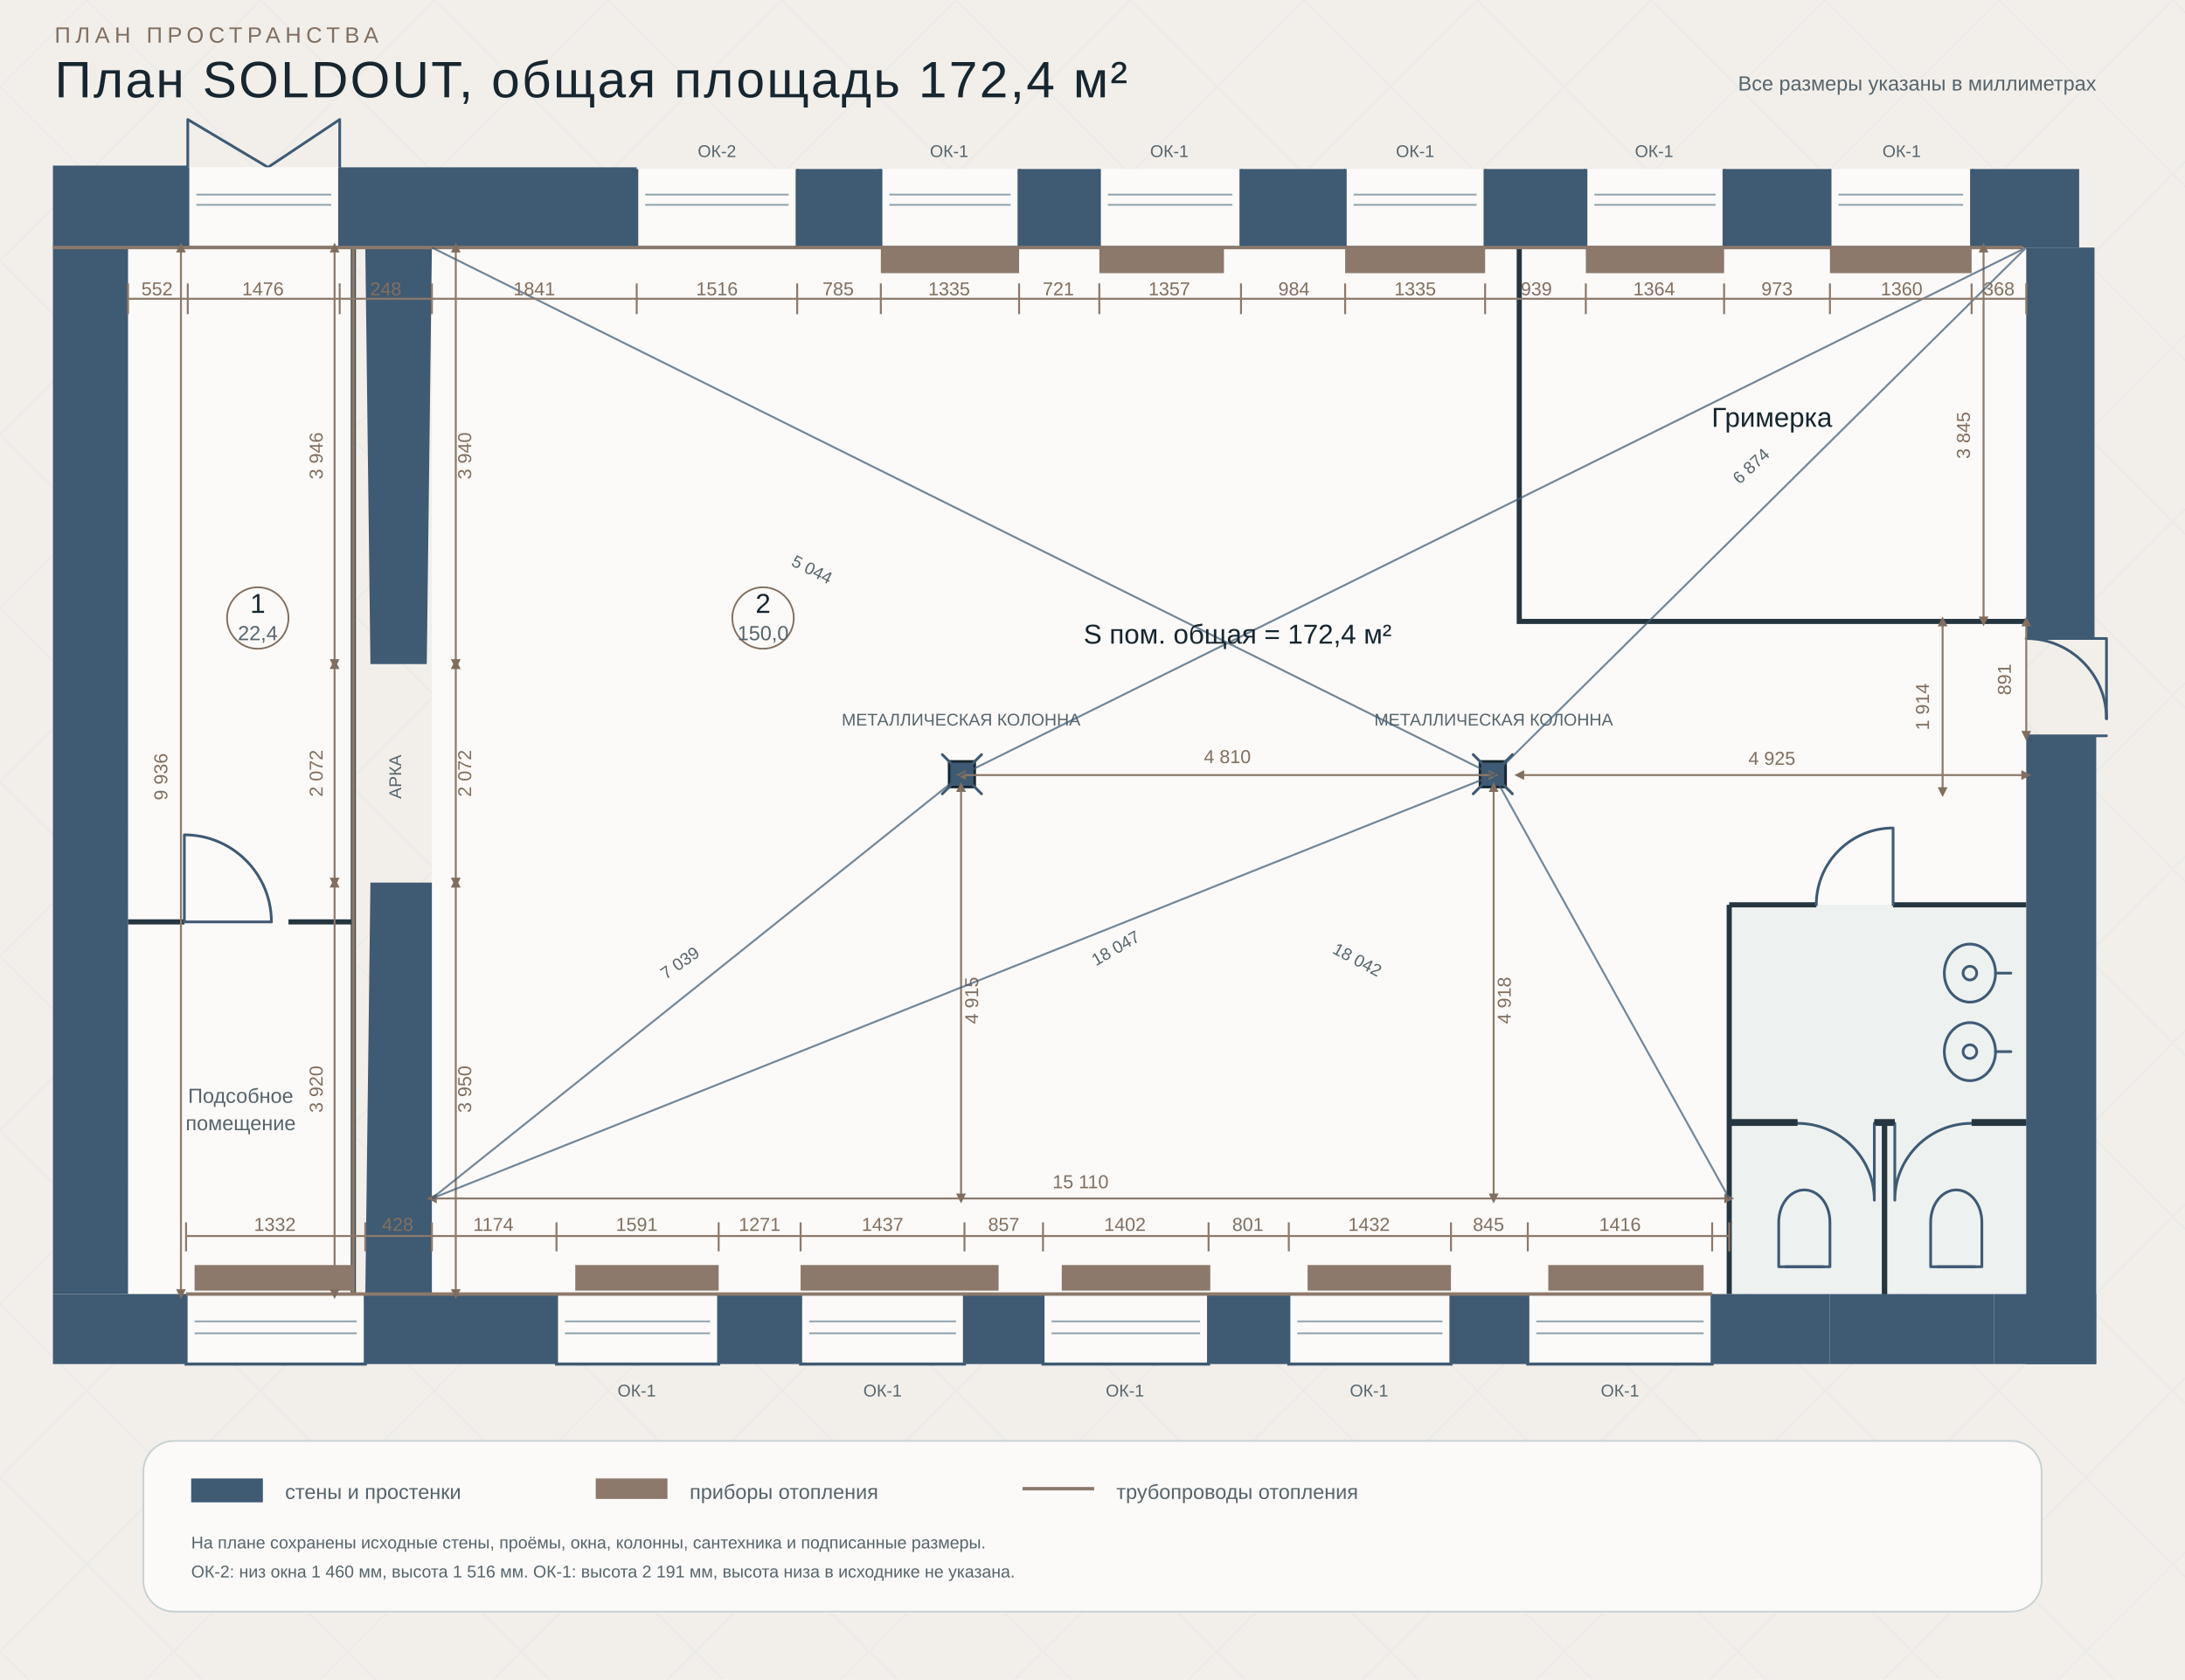
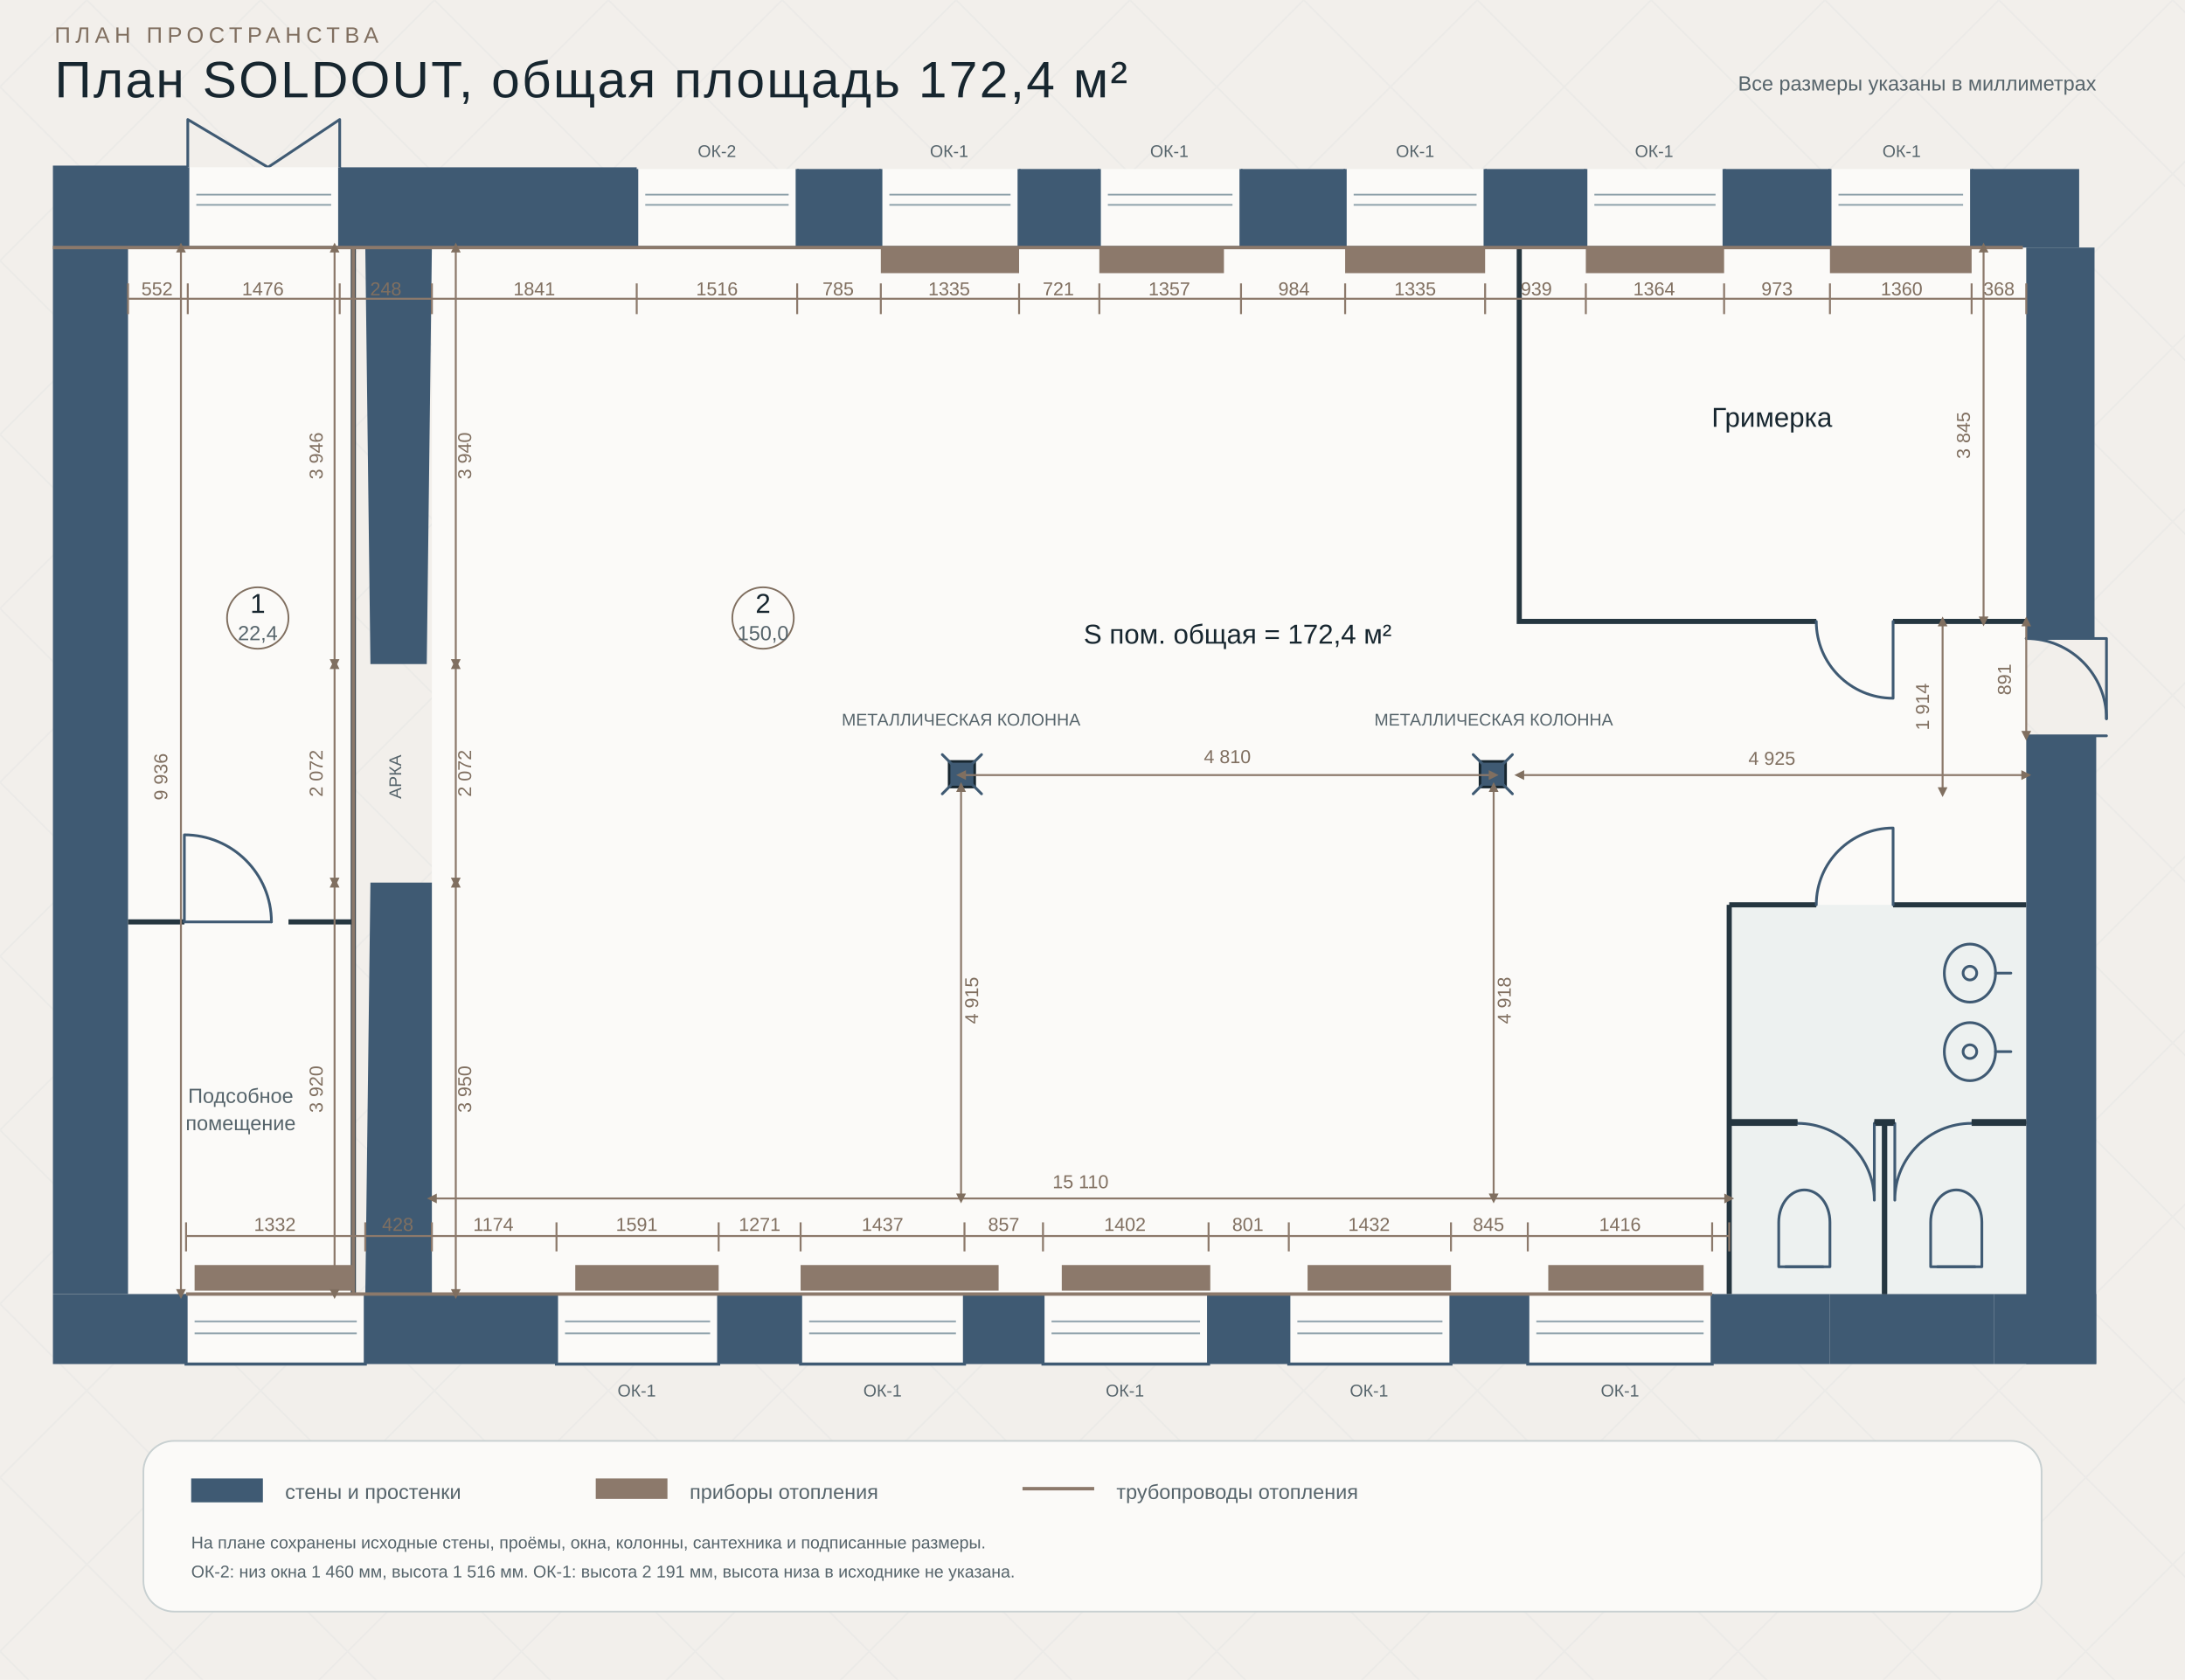
<svg xmlns="http://www.w3.org/2000/svg" viewBox="0 0 1280 984" role="img" aria-labelledby="title desc">
  <defs>
    <style>
      .bg{fill:#f2efeb}.paper{fill:#fbfaf8}.wall{fill:#3f5a73}.part{fill:none;stroke:#253640;stroke-width:3}
      .thin{fill:none;stroke:#3f5a73;stroke-width:1.6;stroke-linecap:round;stroke-linejoin:round}
      .window{fill:#fbfaf8;stroke:#3f5a73;stroke-width:1.8}.glass{stroke:#8da0aa;stroke-width:1}
      .heat{fill:#8c796b}.heatline{fill:none;stroke:#8c796b;stroke-width:2}.sewer{fill:none;stroke:#253640;stroke-width:3}
-       .dimline{fill:none;stroke:#8c796b;stroke-width:1.15}.diag{fill:none;stroke:#3f5a73;stroke-width:1.15;opacity:.72}
+       .dimline{fill:none;stroke:#8c796b;stroke-width:1.15}
      .hatch{fill:#e8edec}.wet{fill:#edf1f0}.column{fill:#3f5a73;stroke:#17262f;stroke-width:1.5}
      .head{font:500 30px Jost,Arial,sans-serif;letter-spacing:.04em;fill:#17262f}
      .kicker{font:500 13px Jost,Arial,sans-serif;letter-spacing:.22em;fill:#806f60}
      .label{font:500 16px Jost,Arial,sans-serif;fill:#17262f}.small{font:400 12px Jost,Arial,sans-serif;fill:#56646b}
      .dim{font:500 11px Jost,Arial,sans-serif;fill:#806f60}.tiny{font:500 10px Jost,Arial,sans-serif;fill:#56646b}
    </style>
    <marker id="arr" viewBox="0 0 8 8" refX="4" refY="4" markerWidth="5" markerHeight="5" orient="auto-start-reverse">
      <path d="M0 0L8 4L0 8z" fill="#806f60" />
    </marker>
    <pattern id="brand" width="72" height="72" patternUnits="userSpaceOnUse" patternTransform="rotate(45)">
      <path d="M0 36H72M36 0V72" stroke="#3f5a73" stroke-width="1" opacity=".035" />
    </pattern>
  </defs>
  <rect class="bg" width="1280" height="984" />
  <rect width="1280" height="984" fill="url(#brand)" />
  <text class="kicker" x="32" y="25">ПЛАН ПРОСТРАНСТВА</text>
  <text class="head" x="32" y="57">План SOLDOUT, общая площадь 172,4 м²</text>
  <text class="small" x="1228" y="53" text-anchor="end">Все размеры указаны в миллиметрах</text>
  <path class="paper" d="M75 145H207V758H75Z" />
  <path class="paper" d="M253 145H1187V758H253Z" />
  <path class="wet" d="M1013 530H1187V758H1013Z" />
  <rect class="wall" x="31" y="97" width="79" height="48" />
  <rect class="wall" x="31" y="145" width="44" height="613" />
  <rect class="wall" x="31" y="758" width="78" height="41" />
  <rect class="wall" x="199" y="98" width="174" height="47" />
  <rect class="wall" x="467" y="99" width="49" height="46" />
  <rect class="wall" x="597" y="99" width="47" height="46" />
  <rect class="wall" x="727" y="99" width="61" height="46" />
  <rect class="wall" x="870" y="99" width="59" height="46" />
  <rect class="wall" x="1010" y="99" width="62" height="46" />
  <rect class="wall" x="1155" y="99" width="63" height="46" />
  <rect class="wall" x="1187" y="145" width="40" height="229" />
  <rect class="wall" x="1187" y="431" width="41" height="368" />
  <rect class="wall" x="109" y="758" width="105" height="41" />
  <rect class="wall" x="214" y="758" width="112" height="41" />
  <rect class="wall" x="421" y="758" width="48" height="41" />
  <rect class="wall" x="565" y="758" width="46" height="41" />
  <rect class="wall" x="708" y="758" width="47" height="41" />
  <rect class="wall" x="850" y="758" width="45" height="41" />
  <rect class="wall" x="1003" y="758" width="69" height="41" />
  <rect class="wall" x="1072" y="758" width="96" height="41" />
  <rect class="wall" x="1168" y="758" width="60" height="41" />
  <path class="wall" d="M214 145H253L250 389H217Z" />
  <path class="wall" d="M217 517H253V758H214Z" />
  <path class="part" d="M207 145V758" />
-   <path class="part" d="M890 145V364H1187" />
+   <path class="part" d="M890 145V364H1064M1109 364H1187" />
+   <path class="thin" d="M1109 364V409M1064 364A45 45 0 0 0 1109 409" />
  <text class="label" x="1038" y="250" text-anchor="middle">Гримерка</text>
  <path class="part" d="M75 540H108M169 540H207" />
  <path class="thin" d="M108 540V489A51 51 0 0 1 159 540" />
  <path class="thin" d="M108 540H159" />
  <path class="thin" d="M110 98V70L157 98M199 98V70L157 98" />
  <path class="thin" d="M1187 374H1234V421M1187 431H1234" />
  <path class="thin" d="M1234 421A47 47 0 0 0 1187 374" />
  <path class="part" d="M1013 530H1064M1109 530H1187M1013 530V758M1104 658V758M1013 658H1053M1098 658H1110M1155 658H1187" />
  <path class="thin" d="M1109 530V485M1064 530A45 45 0 0 1 1109 485" />
  <path class="thin" d="M1098 658V703M1053 658A45 45 0 0 1 1098 703" />
  <path class="thin" d="M1110 658V703M1155 658A45 45 0 0 0 1110 703" />
  <g class="thin">
    <ellipse cx="1154" cy="570" rx="15" ry="17" />
    <circle cx="1154" cy="570" r="4" />
    <path d="M1169 570H1178" />
    <ellipse cx="1154" cy="616" rx="15" ry="17" />
    <circle cx="1154" cy="616" r="4" />
    <path d="M1169 616H1178" />
    <path d="M1042 716c0-11 7-19 15-19s15 8 15 19v26h-30zM1131 716c0-11 7-19 15-19s15 8 15 19v26h-30z" />
    <path d="M1046 742H1068M1135 742H1157" />
  </g>
  <g>
    <path class="window" d="M110 98V145H199V98M373 99V145H467V99M516 99V145H597V99M644 99V145H727V99M788 99V145H870V99M929 99V145H1010V99M1072 99V145H1155V99" />
    <path class="glass" d="M115 114H194M115 120H194M378 114H462M378 120H462M521 114H592M521 120H592M649 114H722M649 120H722M793 114H865M793 120H865M934 114H1005M934 120H1005M1077 114H1150M1077 120H1150" />
  </g>
  <g>
    <path class="window" d="M109 758V799H214V758M326 758V799H421V758M469 758V799H565V758M611 758V799H708V758M755 758V799H850V758M895 758V799H1003V758" />
    <path class="glass" d="M114 774H209M114 781H209M331 774H416M331 781H416M474 774H560M474 781H560M616 774H703M616 781H703M760 774H845M760 781H845M900 774H998M900 781H998" />
  </g>
  <path class="heatline" d="M31 145H1185M207 145V758M109 758H1003" />
  <g class="heat">
    <rect x="516" y="145" width="81" height="15" />
    <rect x="644" y="145" width="73" height="15" />
    <rect x="788" y="145" width="82" height="15" />
    <rect x="929" y="145" width="81" height="15" />
    <rect x="1072" y="145" width="83" height="15" />
    <rect x="114" y="741" width="93" height="15" />
    <rect x="337" y="741" width="84" height="15" />
    <rect x="469" y="741" width="116" height="15" />
    <rect x="622" y="741" width="87" height="15" />
    <rect x="766" y="741" width="84" height="15" />
    <rect x="907" y="741" width="91" height="15" />
  </g>
  <path class="sewer" d="M1013 657H1053M1098 657H1110M1155 657H1187M1104 657V758" />
  <g>
    <rect class="column" x="556" y="446" width="15" height="15" />
    <path class="thin" d="M552 442L575 465M575 442L552 465" />
    <rect class="column" x="867" y="446" width="15" height="15" />
    <path class="thin" d="M863 442L886 465M886 442L863 465" />
    <text class="tiny" x="563" y="425" text-anchor="middle">МЕТАЛЛИЧЕСКАЯ КОЛОННА</text>
    <text class="tiny" x="875" y="425" text-anchor="middle">МЕТАЛЛИЧЕСКАЯ КОЛОННА</text>
  </g>
  <g>
    <path class="dimline" marker-start="url(#arr)" marker-end="url(#arr)" d="M253 702H1013" />
    <text class="dim" x="633" y="696" text-anchor="middle">15 110</text>
    <path class="dimline" marker-start="url(#arr)" marker-end="url(#arr)" d="M563 454H875" />
    <text class="dim" x="719" y="447" text-anchor="middle">4 810</text>
    <path class="dimline" marker-start="url(#arr)" marker-end="url(#arr)" d="M563 461V702" />
    <text class="dim" x="573" y="586" transform="rotate(-90 573 586)" text-anchor="middle">4 915</text>
    <path class="dimline" marker-start="url(#arr)" marker-end="url(#arr)" d="M875 461V702" />
    <text class="dim" x="885" y="586" transform="rotate(-90 885 586)" text-anchor="middle">4 918</text>
    <path class="dimline" marker-start="url(#arr)" marker-end="url(#arr)" d="M890 454H1187" />
    <text class="dim" x="1038" y="448" text-anchor="middle">4 925</text>
    <path class="dimline" marker-start="url(#arr)" marker-end="url(#arr)" d="M106 145V758" />
    <text class="dim" x="98" y="455" transform="rotate(-90 98 455)" text-anchor="middle">9 936</text>
    <path class="dimline" marker-start="url(#arr)" marker-end="url(#arr)" d="M196 145V389" />
    <text class="dim" x="189" y="267" transform="rotate(-90 189 267)" text-anchor="middle">3 946</text>
    <path class="dimline" marker-start="url(#arr)" marker-end="url(#arr)" d="M196 389V517" />
    <text class="dim" x="189" y="453" transform="rotate(-90 189 453)" text-anchor="middle">2 072</text>
    <path class="dimline" marker-start="url(#arr)" marker-end="url(#arr)" d="M196 517V758" />
    <text class="dim" x="189" y="638" transform="rotate(-90 189 638)" text-anchor="middle">3 920</text>
    <path class="dimline" marker-start="url(#arr)" marker-end="url(#arr)" d="M267 145V389" />
    <text class="dim" x="276" y="267" transform="rotate(-90 276 267)" text-anchor="middle">3 940</text>
    <path class="dimline" marker-start="url(#arr)" marker-end="url(#arr)" d="M267 389V517" />
    <text class="dim" x="276" y="453" transform="rotate(-90 276 453)" text-anchor="middle">2 072</text>
    <path class="dimline" marker-start="url(#arr)" marker-end="url(#arr)" d="M267 517V758" />
    <text class="dim" x="276" y="638" transform="rotate(-90 276 638)" text-anchor="middle">3 950</text>
    <path class="dimline" marker-start="url(#arr)" marker-end="url(#arr)" d="M1162 145V364" />
    <text class="dim" x="1154" y="255" transform="rotate(-90 1154 255)" text-anchor="middle">3 845</text>
    <path class="dimline" marker-start="url(#arr)" marker-end="url(#arr)" d="M1138 364V464" />
    <text class="dim" x="1130" y="414" transform="rotate(-90 1130 414)" text-anchor="middle">1 914</text>
    <path class="dimline" marker-start="url(#arr)" marker-end="url(#arr)" d="M1187 364V431" />
    <text class="dim" x="1178" y="398" transform="rotate(-90 1178 398)" text-anchor="middle">891</text>
-     <path class="diag" d="M253 145L875 454L253 702L563 454L1187 145L875 454L1013 702" />
-     <text class="tiny" x="463" y="331" transform="rotate(27 463 331)">5 044</text>
-     <text class="tiny" x="390" y="574" transform="rotate(-35 390 574)">7 039</text>
-     <text class="tiny" x="642" y="566" transform="rotate(-30 642 566)">18 047</text>
-     <text class="tiny" x="780" y="558" transform="rotate(28 780 558)">18 042</text>
-     <text class="tiny" x="1019" y="284" transform="rotate(-43 1019 284)">6 874</text>
  </g>
  <g class="dimline">
    <path d="M75 175H1187" />
    <path d="M75 166V184M110 166V184M199 166V184M253 166V184M373 166V184M467 166V184M516 166V184M597 166V184M644 166V184M727 166V184M788 166V184M870 166V184M929 166V184M1010 166V184M1072 166V184M1155 166V184M1187 166V184" />
  </g>
  <g class="dim" text-anchor="middle">
    <text x="92" y="173">552</text>
    <text x="154" y="173">1476</text>
    <text x="226" y="173">248</text>
    <text x="313" y="173">1841</text>
    <text x="420" y="173">1516</text>
    <text x="491" y="173">785</text>
    <text x="556" y="173">1335</text>
    <text x="620" y="173">721</text>
    <text x="685" y="173">1357</text>
    <text x="758" y="173">984</text>
    <text x="829" y="173">1335</text>
    <text x="900" y="173">939</text>
    <text x="969" y="173">1364</text>
    <text x="1041" y="173">973</text>
    <text x="1114" y="173">1360</text>
    <text x="1171" y="173">368</text>
  </g>
  <g class="tiny" text-anchor="middle">
    <text x="420" y="92">ОК-2</text>
    <text x="556" y="92">ОК-1</text>
    <text x="685" y="92">ОК-1</text>
    <text x="829" y="92">ОК-1</text>
    <text x="969" y="92">ОК-1</text>
    <text x="1114" y="92">ОК-1</text>
    <text x="373" y="818">ОК-1</text>
    <text x="517" y="818">ОК-1</text>
    <text x="659" y="818">ОК-1</text>
    <text x="802" y="818">ОК-1</text>
    <text x="949" y="818">ОК-1</text>
  </g>
  <g class="dimline">
    <path d="M109 724H1013" />
    <path d="M109 716V733M214 716V733M253 716V733M326 716V733M421 716V733M469 716V733M565 716V733M611 716V733M708 716V733M755 716V733M850 716V733M895 716V733M1003 716V733M1013 716V733" />
  </g>
  <g class="dim" text-anchor="middle">
    <text x="161" y="721">1332</text>
    <text x="233" y="721">428</text>
    <text x="289" y="721">1174</text>
    <text x="373" y="721">1591</text>
    <text x="445" y="721">1271</text>
    <text x="517" y="721">1437</text>
    <text x="588" y="721">857</text>
    <text x="659" y="721">1402</text>
    <text x="731" y="721">801</text>
    <text x="802" y="721">1432</text>
    <text x="872" y="721">845</text>
    <text x="949" y="721">1416</text>
  </g>
  <g text-anchor="middle">
    <circle cx="151" cy="362" r="18" fill="none" stroke="#806f60" />
    <text class="label" x="151" y="359">1</text>
    <text class="small" x="151" y="375">22,4</text>
    <circle cx="447" cy="362" r="18" fill="none" stroke="#806f60" />
    <text class="label" x="447" y="359">2</text>
    <text class="small" x="447" y="375">150,0</text>
    <text class="label" x="725" y="377">S пом. общая = 172,4 м²</text>
    <text class="small" x="141" y="646">Подсобное</text>
    <text class="small" x="141" y="662">помещение</text>
    <text class="tiny" x="235" y="455" transform="rotate(-90 235 455)">АРКА</text>
  </g>
  <g transform="translate(84 844)">
    <rect x="0" y="0" width="1112" height="100" rx="18" fill="#fbfaf8" stroke="#c8d0d1" />
    <rect class="wall" x="28" y="22" width="42" height="14" />
    <text class="small" x="83" y="34">стены и простенки</text>
    <rect class="heat" x="265" y="22" width="42" height="12" />
    <text class="small" x="320" y="34">приборы отопления</text>
    <path class="heatline" d="M515 28H557" />
    <text class="small" x="570" y="34">трубопроводы отопления</text>
    <text class="tiny" x="28" y="63">На плане сохранены исходные стены, проёмы, окна, колонны, сантехника и подписанные размеры.</text>
    <text class="tiny" x="28" y="80">ОК-2: низ окна 1 460 мм, высота 1 516 мм. ОК-1: высота 2 191 мм, высота низа в исходнике не указана.</text>
  </g>
</svg>
